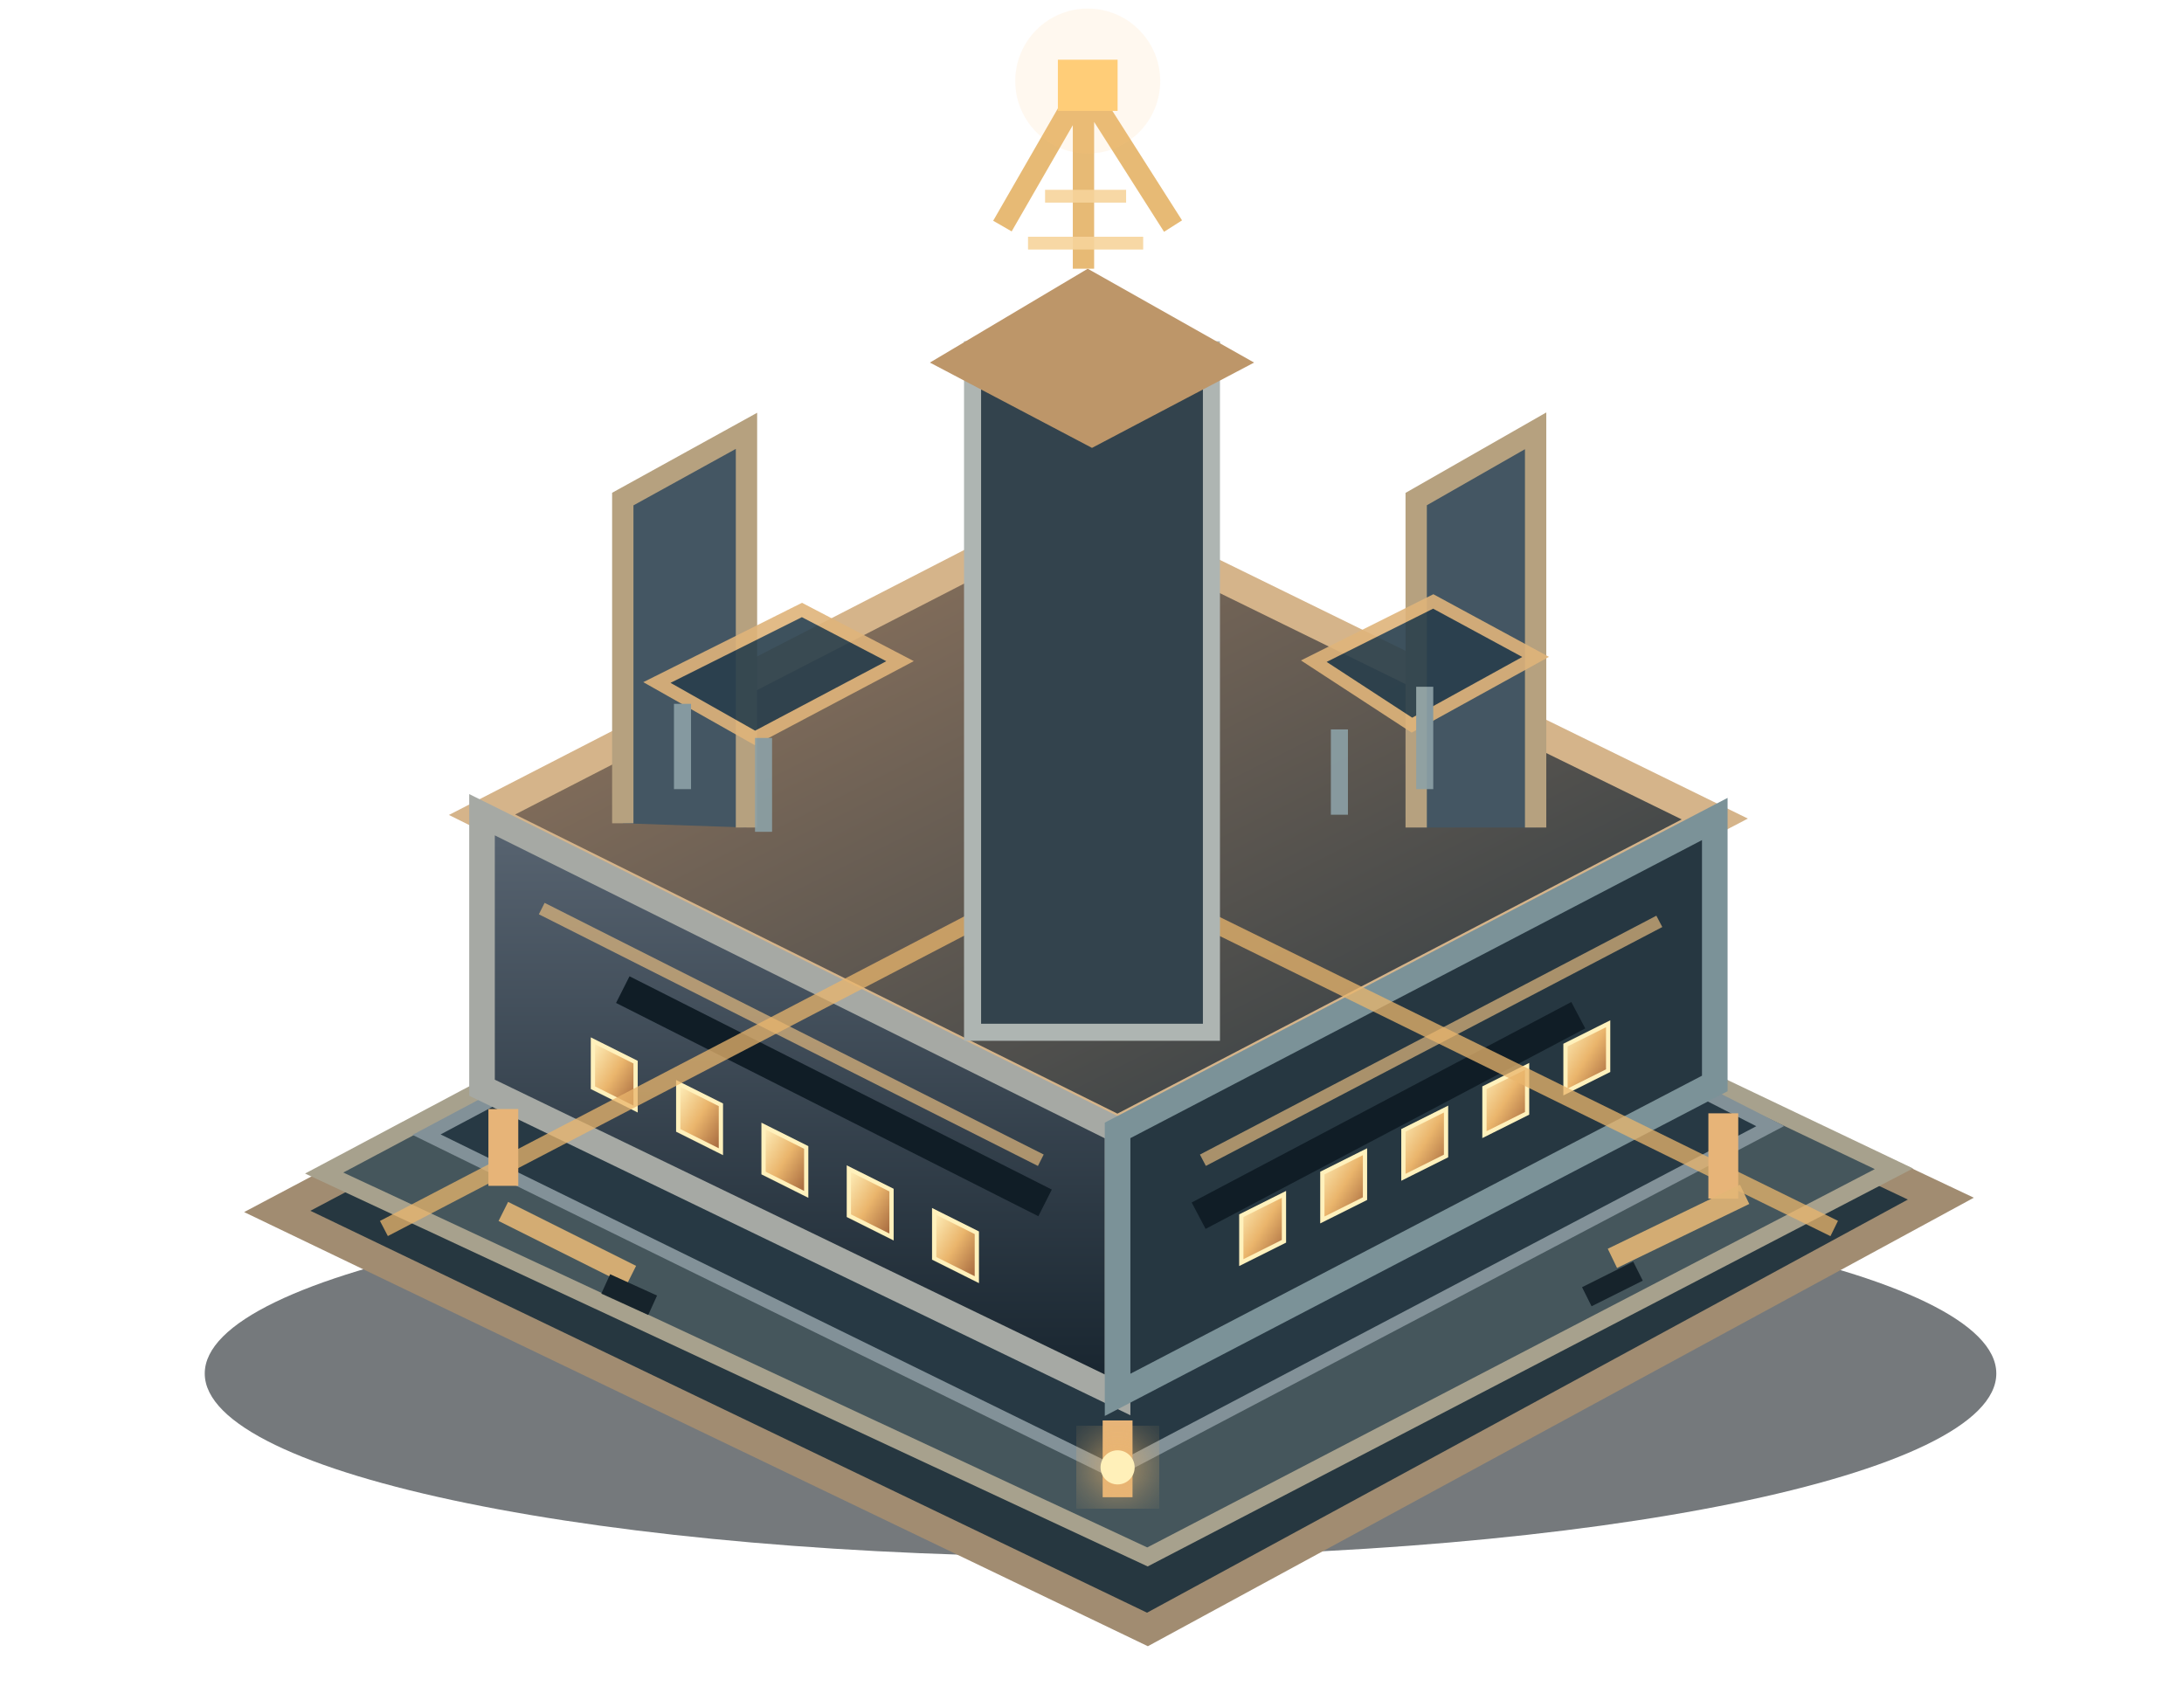
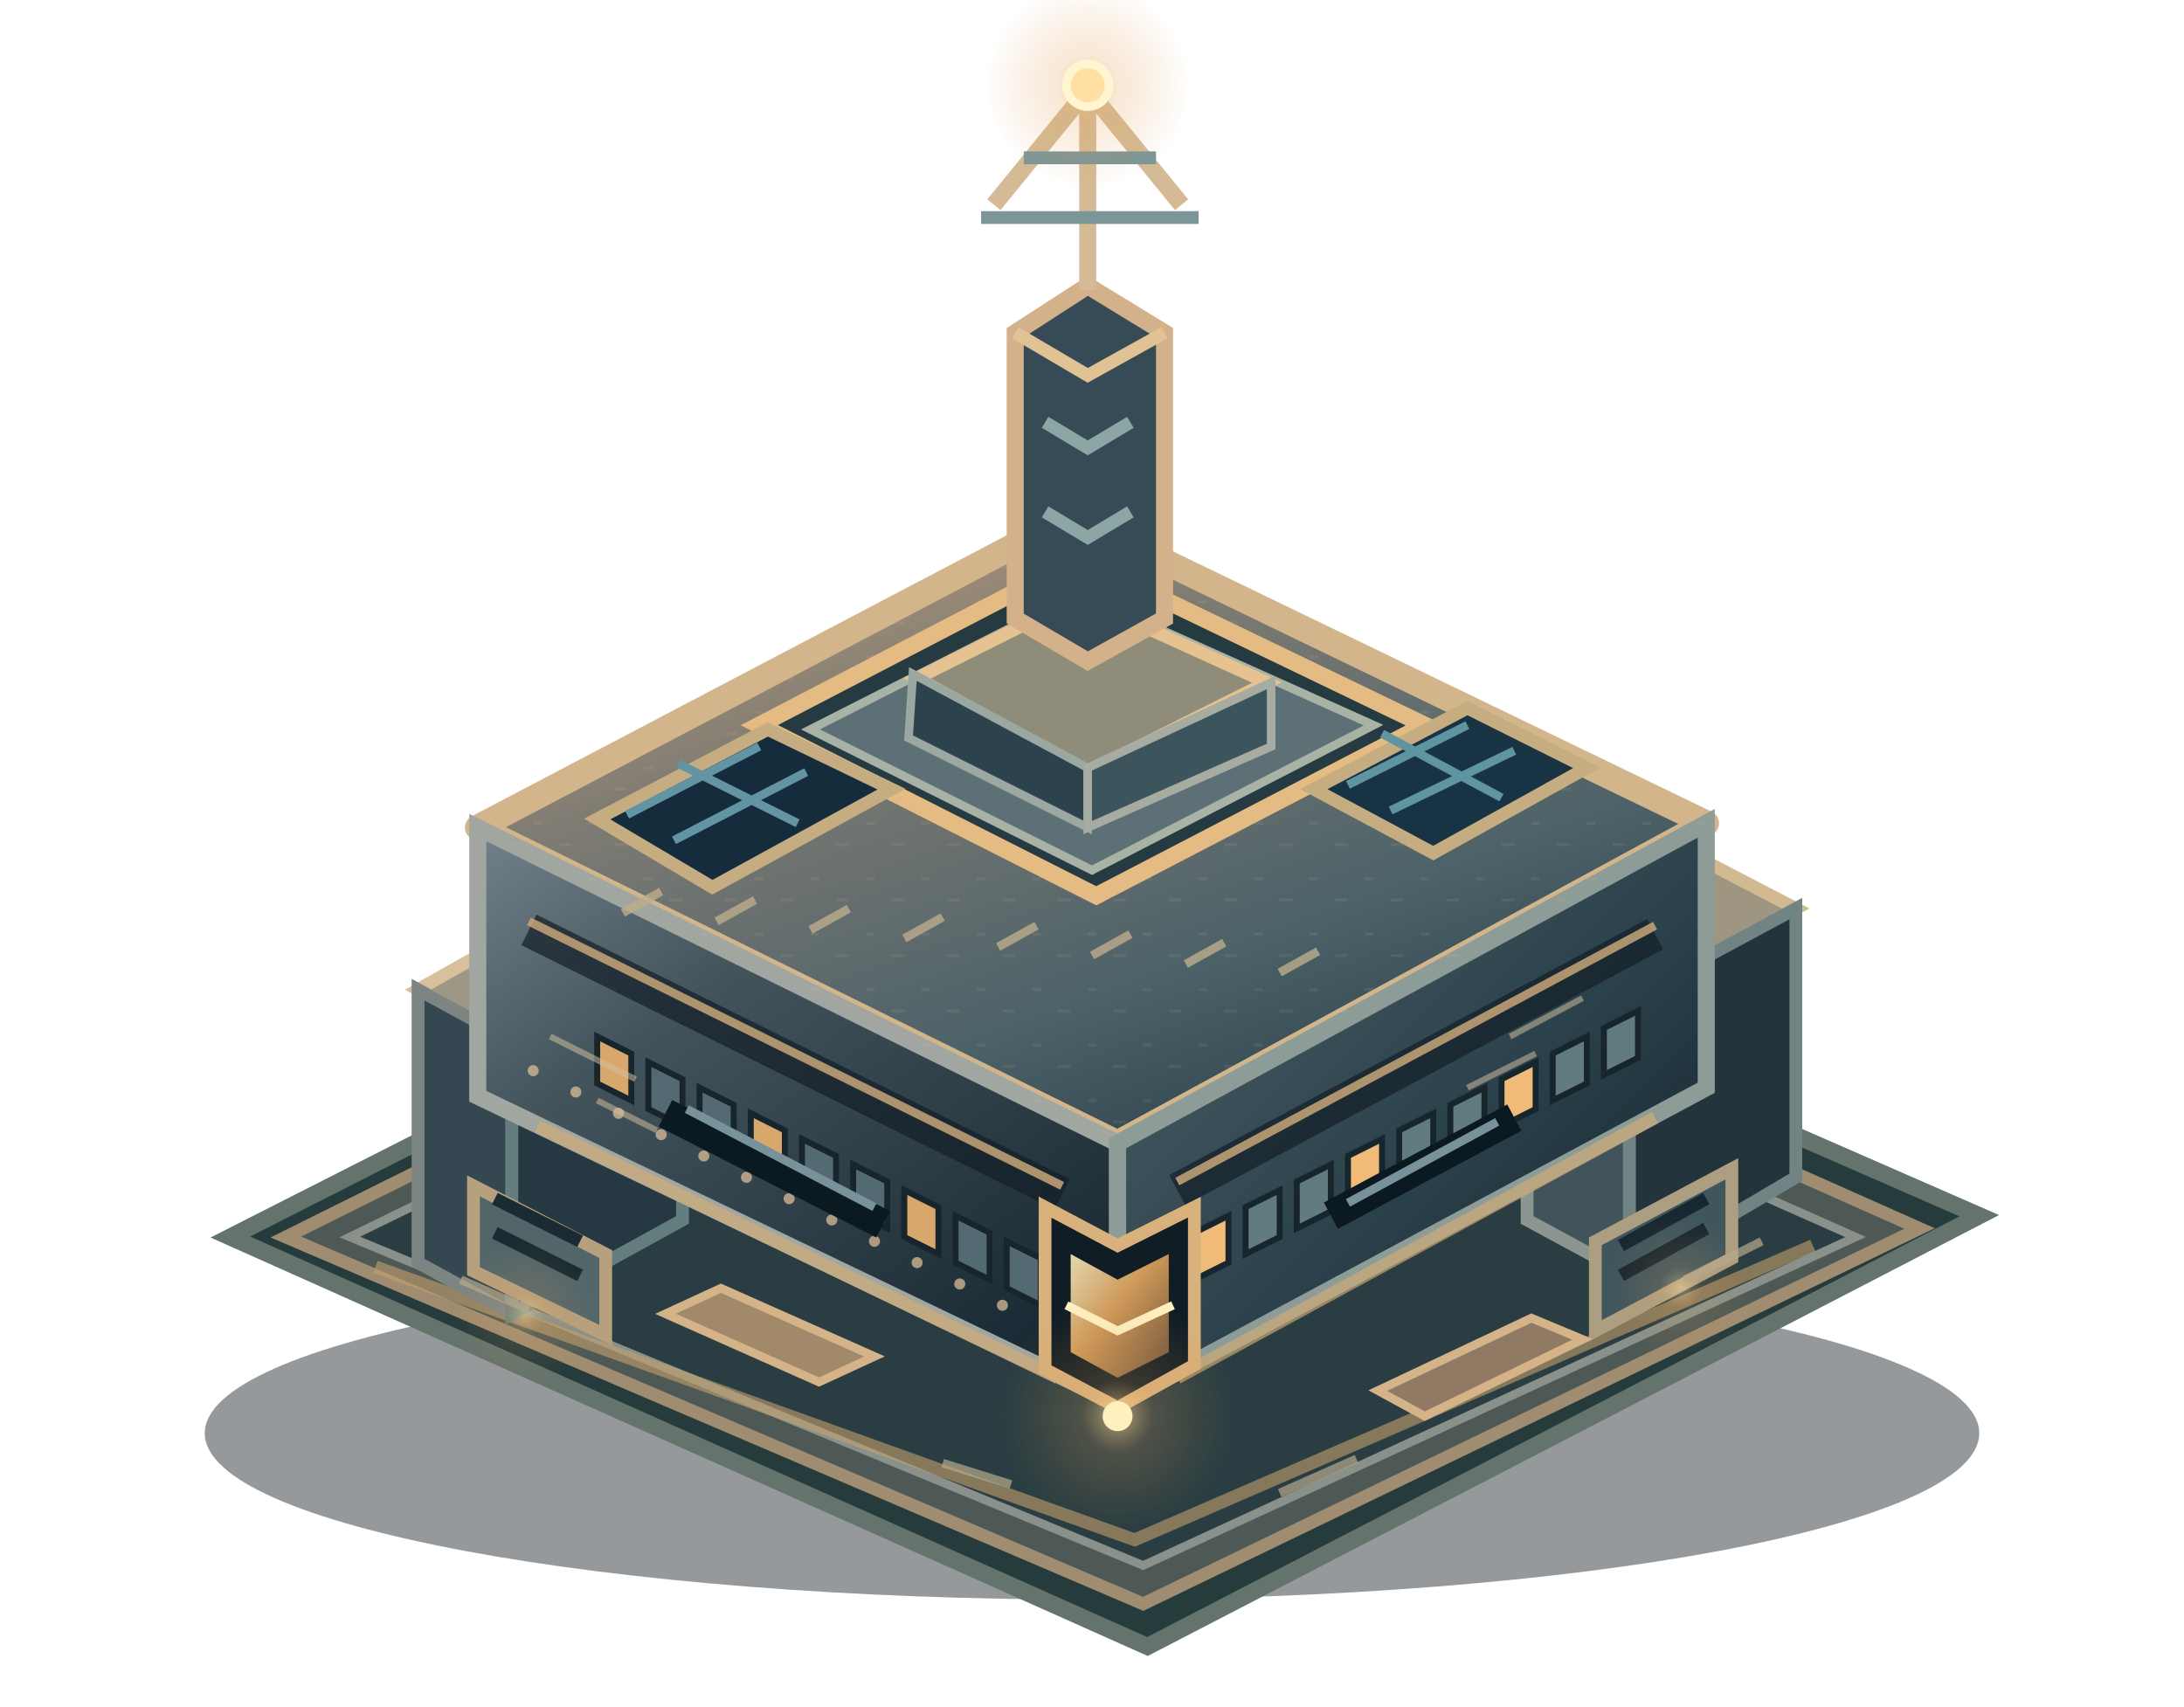
- <svg xmlns="http://www.w3.org/2000/svg" width="512" height="400" viewBox="0 0 512 400">
+ <svg xmlns="http://www.w3.org/2000/svg" width="1024" height="800" viewBox="0 0 512 400">
  <defs>
-     <linearGradient id="steel" x1="0" y1="0" x2="1" y2="1">
-       <stop stop-color="#9d7d62" />
-       <stop offset="1" stop-color="#273741" />
+     <linearGradient id="roof" x1=".1" y1="0" x2=".8" y2="1">
+       <stop stop-color="#c9a47a" />
+       <stop offset=".32" stop-color="#7e7b73" />
+       <stop offset=".7" stop-color="#4d6269" />
+       <stop offset="1" stop-color="#263a43" />
    </linearGradient>
-     <linearGradient id="face" x1="0" y1="0" x2="0" y2="1">
-       <stop stop-color="#596572" />
-       <stop offset="1" stop-color="#17242e" />
+     <linearGradient id="wallL" x1="0" y1="0" x2=".8" y2="1">
+       <stop stop-color="#73828a" />
+       <stop offset=".35" stop-color="#42535c" />
+       <stop offset="1" stop-color="#182832" />
    </linearGradient>
-     <linearGradient id="lit" x1="0" y1="0" x2="1" y2="1">
-       <stop stop-color="#fff1bd" />
-       <stop offset=".5" stop-color="#eab56c" />
-       <stop offset="1" stop-color="#9e613a" />
+     <linearGradient id="wallR" x1="0" y1="0" x2="1" y2="1">
+       <stop stop-color="#50636a" />
+       <stop offset=".55" stop-color="#2b414b" />
+       <stop offset="1" stop-color="#111e27" />
    </linearGradient>
-     <filter id="glow">
-       <feGaussianBlur stdDeviation="7" />
-     </filter>
+     <linearGradient id="plinth" x1="0" y1="0" x2="0" y2="1">
+       <stop stop-color="#6f7874" />
+       <stop offset="1" stop-color="#1c2c33" />
+     </linearGradient>
+     <linearGradient id="glass" x1="0" y1="0" x2="1" y2="1">
+       <stop stop-color="#fff2c3" />
+       <stop offset=".45" stop-color="#e6a95f" />
+       <stop offset="1" stop-color="#73573f" />
+     </linearGradient>
+     <radialGradient id="lamp">
+       <stop stop-color="#ffe7a4" stop-opacity=".8" />
+       <stop offset=".3" stop-color="#e6a45d" stop-opacity=".25" />
+       <stop offset="1" stop-color="#d5893b" stop-opacity="0" />
+     </radialGradient>
+     <pattern id="grain" width="13" height="13" patternUnits="userSpaceOnUse">
+       <path d="M1 3h3M8 11h2" stroke="#e1c59a" stroke-width=".7" opacity=".24" />
+     </pattern>
  </defs>
-   <ellipse cx="258" cy="322" rx="210" ry="43" fill="#030b10" opacity=".55" />
-   <path d="M65 284L252 185L455 281L269 382Z" fill="#263740" stroke="#a18c71" stroke-width="7" />
-   <path d="M76 275L251 182L444 274L269 365Z" fill="#45565c" stroke="#a7a18d" stroke-width="4" />
-   <path d="M100 266L256 183L415 264L261 345Z" fill="#273944" stroke="#829198" stroke-width="3" />
-   <path d="M113 191L253 119L402 192L262 265Z" fill="url(#steel)" stroke="#d5b48a" stroke-width="7" />
-   <path d="M113 191L262 265V327L113 255Z" fill="url(#face)" stroke="#a6a9a4" stroke-width="6" />
-   <path d="M262 265L402 192V254L262 327Z" fill="#263741" stroke="#7b9298" stroke-width="6" />
-   <path d="M127 213L244 272M282 272L389 216" stroke="#e1b87e" stroke-width="3" opacity=".7" />
-   <path d="M146 232L245 282M281 285L370 238" stroke="#101d26" stroke-width="7" />
-   <g fill="url(#lit)" stroke="#fff1bc" stroke-width="1">
-     <path d="M139 244l10 5v11l-10 -5z" />
-     <path d="M159 254l10 5v11l-10 -5z" />
-     <path d="M179 264l10 5v11l-10 -5z" />
-     <path d="M199 274l10 5v11l-10 -5z" />
-     <path d="M219 284l10 5v11l-10 -5z" />
-     <path d="M291 285l10 -5v11l-10 5z" />
-     <path d="M310 275l10 -5v11l-10 5z" />
-     <path d="M329 265l10 -5v11l-10 5z" />
-     <path d="M348 255l10 -5v11l-10 5z" />
-     <path d="M367 245l10 -5v11l-10 5z" />
-   </g>
-   <path d="M90 288L255 202L430 288" stroke="#eab56c" stroke-width="4" fill="none" opacity=".75" />
-   <g>
-     <rect x="228" y="82" width="56" height="160" fill="#33434d" stroke="#aeb5b2" stroke-width="4" />
-     <path d="M218 85L255 63L294 85L256 105Z" fill="#bd9669" />
-     <path d="M254 63V20M235 53L254 20L275 53" stroke="#e7ba75" stroke-width="5" fill="none" />
-     <rect x="248" y="14" width="14" height="12" fill="#ffce78" />
-     <path d="M146 193V117L175 101V194M332 194V117L360 101V194" fill="#445663" stroke="#b6a17f" stroke-width="5" />
-   </g>
-   <path d="M262 333V351M118 260V278M404 261V281" stroke="#e7b478" stroke-width="7" />
-   <circle cx="262" cy="344" r="8" fill="#eab56c" filter="url(#glow)" />
-   <circle cx="262" cy="344" r="4" fill="#fff0b9" />
-   <g opacity=".9">
-     <path d="M154 160l34-17 23 12-34 18zM308 155l28-14 24 13-29 16z" fill="#283e4b" stroke="#dfb47a" stroke-width="3" />
-     <path d="M160 165v20m19-12v22m135-24v20m20-30v24" stroke="#8ca1a6" stroke-width="4" />
-     <path d="M241 57h27m-23-11h19" stroke="#f6d49b" stroke-width="3" />
-     <circle cx="255" cy="19" r="17" fill="#ffc47d" opacity=".13" />
-     <path d="M118 284l30 15m230-4 31-15" stroke="#e2b675" stroke-width="5" />
-     <path d="M142 301l11 5m219-2 12-6" stroke="#111e26" stroke-width="5" />
-   </g>
+   <ellipse cx="256" cy="336" rx="208" ry="39" fill="#091318" opacity=".43" />
+   <path d="M54 290L249 191L464 285L269 386Z" fill="#263b3c" stroke="#64736c" stroke-width="4" />
+   <path d="M67 290L250 199L450 288L268 376Z" fill="#4e5955" stroke="#a08d71" stroke-width="3" />
+   <path d="M82 290L250 208L435 290L268 367Z" fill="#293d42" stroke="#89918a" stroke-width="2" />
+   <path d="M88 297l178 64 159-69" fill="none" stroke="#c5a06d" stroke-width="3" opacity=".6" />
+   <path d="M98 232l39-22 23 11-40 23z" fill="#9e9785" stroke="#d7c09c" stroke-width="3" />
+   <path d="M98 232l22 12v64l-22-12z" fill="#354852" stroke="#7d8583" stroke-width="3" />
+   <path d="M120 244l40-23v65l-40 22z" fill="#263943" stroke="#647d7f" stroke-width="3" />
+   <path d="M358 220l38-20 25 13-39 21z" fill="#9e9680" stroke="#d2ba90" stroke-width="3" />
+   <path d="M358 220l24 14v65l-24-13z" fill="#41545c" stroke="#8c9590" stroke-width="3" />
+   <path d="M382 234l39-21v63l-39 23z" fill="#23343d" stroke="#718382" stroke-width="3" />
+   <path d="M112 194L251 121L400 193L262 268Z" fill="url(#roof)" stroke="#d2b58b" stroke-width="6" stroke-linejoin="round" />
+   <path d="M112 194L262 268V329L112 257Z" fill="url(#wallL)" stroke="#a1a7a0" stroke-width="4" />
+   <path d="M262 268L400 193V255L262 329Z" fill="url(#wallR)" stroke="#8d9c97" stroke-width="4" />
+   <path d="M112 194L251 121L400 193L262 268Z" fill="url(#grain)" opacity=".42" />
+   <path d="M178 170l75-39 81 39-77 40z" fill="#263a42" stroke="#e4bb82" stroke-width="4" />
+   <path d="M190 171l63-32 69 31-66 34z" fill="#5c7075" stroke="#a8b3a6" stroke-width="2" />
+   <path d="M215 159l38-19 44 20-42 21z" fill="#8f8c79" stroke="#e5c28f" stroke-width="3" />
+   <path d="M214 158l-1 15 42 21v-14z" fill="#2c424c" stroke="#9ba7a1" stroke-width="2" />
+   <path d="M255 180l43-20v15l-43 19z" fill="#3c555c" stroke="#a6aca1" stroke-width="2" />
+   <path d="M155 209l-9 5" stroke="#bdad8c" stroke-width="2" opacity=".8" />
+   <path d="M177 211l-9 5" stroke="#bdad8c" stroke-width="2" opacity=".8" />
+   <path d="M199 213l-9 5" stroke="#bdad8c" stroke-width="2" opacity=".8" />
+   <path d="M221 215l-9 5" stroke="#bdad8c" stroke-width="2" opacity=".8" />
+   <path d="M243 217l-9 5" stroke="#bdad8c" stroke-width="2" opacity=".8" />
+   <path d="M265 219l-9 5" stroke="#bdad8c" stroke-width="2" opacity=".8" />
+   <path d="M287 221l-9 5" stroke="#bdad8c" stroke-width="2" opacity=".8" />
+   <path d="M309 223l-9 5" stroke="#bdad8c" stroke-width="2" opacity=".8" />
+   <path d="M238 145V78l17-11 18 11v67l-18 10z" fill="#364b55" stroke="#d3b18b" stroke-width="4" />
+   <path d="M238 78l17 10 18-10" fill="none" stroke="#e1c294" stroke-width="3" />
+   <path d="M245 99l10 6 10-6m-20 21 10 6 10-6" stroke="#8ca6a6" stroke-width="3" fill="none" />
+   <path d="M255 68V21m-22 27 22-27 22 27" stroke="#d4bb95" stroke-width="4" fill="none" />
+   <path d="M230 51h51m-41-14h31" stroke="#7c9698" stroke-width="3" />
+   <circle cx="255" cy="20" r="24" fill="url(#lamp)" />
+   <circle cx="255" cy="20" r="5" fill="#ffe0a2" stroke="#fff5d0" stroke-width="2" />
+   <path d="M140 192l40-21 29 14-42 23z" fill="#142c3b" stroke="#c6ac81" stroke-width="3" />
+   <path d="M147 191l31-16m-20 22 31-16m-30-2 28 14" stroke="#6394a3" stroke-width="2" />
+   <path d="M308 185l36-19 28 14-36 20z" fill="#183344" stroke="#c6ac81" stroke-width="3" />
+   <path d="M316 184l28-14m-18 20 29-14m-31-4 28 15" stroke="#5f94a1" stroke-width="2" />
+   <path d="M124 218l125 62M276 279l112-60" stroke="#121e27" stroke-width="8" opacity=".7" />
+   <path d="M124 216l125 62M276 277l112-60" stroke="#c7a678" stroke-width="2" opacity=".85" />
+   <path d="M140 243l8 4v11l-8-4z" fill="#d8a76c" stroke="#17252d" stroke-width="1.4" />
+   <path d="M152 249l8 4v11l-8-4z" fill="#536a73" stroke="#17252d" stroke-width="1.4" />
+   <path d="M164 255l8 4v11l-8-4z" fill="#536a73" stroke="#17252d" stroke-width="1.4" />
+   <path d="M176 261l8 4v11l-8-4z" fill="#d8a76c" stroke="#17252d" stroke-width="1.4" />
+   <path d="M188 267l8 4v11l-8-4z" fill="#536a73" stroke="#17252d" stroke-width="1.4" />
+   <path d="M200 273l8 4v11l-8-4z" fill="#536a73" stroke="#17252d" stroke-width="1.4" />
+   <path d="M212 279l8 4v11l-8-4z" fill="#d8a76c" stroke="#17252d" stroke-width="1.4" />
+   <path d="M224 285l8 4v11l-8-4z" fill="#536a73" stroke="#17252d" stroke-width="1.4" />
+   <path d="M236 291l8 4v11l-8-4z" fill="#536a73" stroke="#17252d" stroke-width="1.4" />
+   <path d="M280 289l8-4v11l-8 4z" fill="#f0bb79" stroke="#17252d" stroke-width="1.4" />
+   <path d="M292 283l8-4v11l-8 4z" fill="#617b80" stroke="#17252d" stroke-width="1.4" />
+   <path d="M304 277l8-4v11l-8 4z" fill="#617b80" stroke="#17252d" stroke-width="1.4" />
+   <path d="M316 271l8-4v11l-8 4z" fill="#f0bb79" stroke="#17252d" stroke-width="1.4" />
+   <path d="M328 265l8-4v11l-8 4z" fill="#617b80" stroke="#17252d" stroke-width="1.4" />
+   <path d="M340 259l8-4v11l-8 4z" fill="#617b80" stroke="#17252d" stroke-width="1.4" />
+   <path d="M352 253l8-4v11l-8 4z" fill="#f0bb79" stroke="#17252d" stroke-width="1.4" />
+   <path d="M364 247l8-4v11l-8 4z" fill="#617b80" stroke="#17252d" stroke-width="1.4" />
+   <path d="M376 241l8-4v11l-8 4z" fill="#617b80" stroke="#17252d" stroke-width="1.4" />
+   <circle cx="125" cy="251" r="1.3" fill="#e4c49b" opacity=".7" />
+   <circle cx="135" cy="256" r="1.3" fill="#e4c49b" opacity=".7" />
+   <circle cx="145" cy="261" r="1.3" fill="#e4c49b" opacity=".7" />
+   <circle cx="155" cy="266" r="1.3" fill="#e4c49b" opacity=".7" />
+   <circle cx="165" cy="271" r="1.3" fill="#e4c49b" opacity=".7" />
+   <circle cx="175" cy="276" r="1.3" fill="#e4c49b" opacity=".7" />
+   <circle cx="185" cy="281" r="1.3" fill="#e4c49b" opacity=".7" />
+   <circle cx="195" cy="286" r="1.3" fill="#e4c49b" opacity=".7" />
+   <circle cx="205" cy="291" r="1.3" fill="#e4c49b" opacity=".7" />
+   <circle cx="215" cy="296" r="1.3" fill="#e4c49b" opacity=".7" />
+   <circle cx="225" cy="301" r="1.3" fill="#e4c49b" opacity=".7" />
+   <circle cx="235" cy="306" r="1.3" fill="#e4c49b" opacity=".7" />
+   <circle cx="245" cy="311" r="1.3" fill="#e4c49b" opacity=".7" />
+   <circle cx="255" cy="316" r="1.3" fill="#e4c49b" opacity=".7" />
+   <path d="M126 264l122 59m28 0 112-61" stroke="#d3ac74" stroke-width="3" opacity=".65" />
+   <path d="M156 261l51 26m105-2 43-23" stroke="#0b1920" stroke-width="7" />
+   <path d="M161 260l44 23m111-1 35-19" stroke="#77929a" stroke-width="2" />
+   <path d="M245 283l17 9 18-9v37l-18 10-17-9z" fill="#101d25" stroke="#d8b17c" stroke-width="3" />
+   <path d="M251 294l11 6v23l-11-6zM262 300l12-6v23l-12 6z" fill="url(#glass)" opacity=".88" />
+   <path d="M250 306l12 6 13-6" stroke="#fff0c1" stroke-width="2" fill="none" />
+   <path d="M111 278l31 16v19l-31-15z" fill="#52666a" stroke="#b6a07d" stroke-width="3" />
+   <path d="M116 281l20 10m-20-2 20 10" stroke="#1a2b33" stroke-width="3" />
+   <path d="M374 291l32-17v21l-32 17z" fill="#40565d" stroke="#ad9e82" stroke-width="3" />
+   <path d="M380 292l20-11m-20 18 20-11" stroke="#182832" stroke-width="3" />
+   <path d="M156 308l36 16 13-6-36-16z" fill="#a28969" stroke="#d4b389" stroke-width="2" />
+   <path d="M323 326l36-17 12 5-37 18z" fill="#907a63" stroke="#d4b389" stroke-width="2" />
+   <circle cx="262" cy="332" r="28" fill="url(#lamp)" opacity=".8" />
+   <circle cx="123" cy="308" r="17" fill="url(#lamp)" opacity=".55" />
+   <circle cx="394" cy="302" r="17" fill="url(#lamp)" opacity=".55" />
+   <circle cx="262" cy="332" r="3.5" fill="#fff1be" />
+   <path d="M129 243l20 10m-9 5 14 7m206-18-16 8m27-21-17 9" stroke="#d5c0a1" stroke-width="1.4" opacity=".52" />
+   <path d="M108 300l16 7m271-7 18-9M221 343l16 5m63 2 18-8" stroke="#b7a98b" stroke-width="2" opacity=".7" />
</svg>
